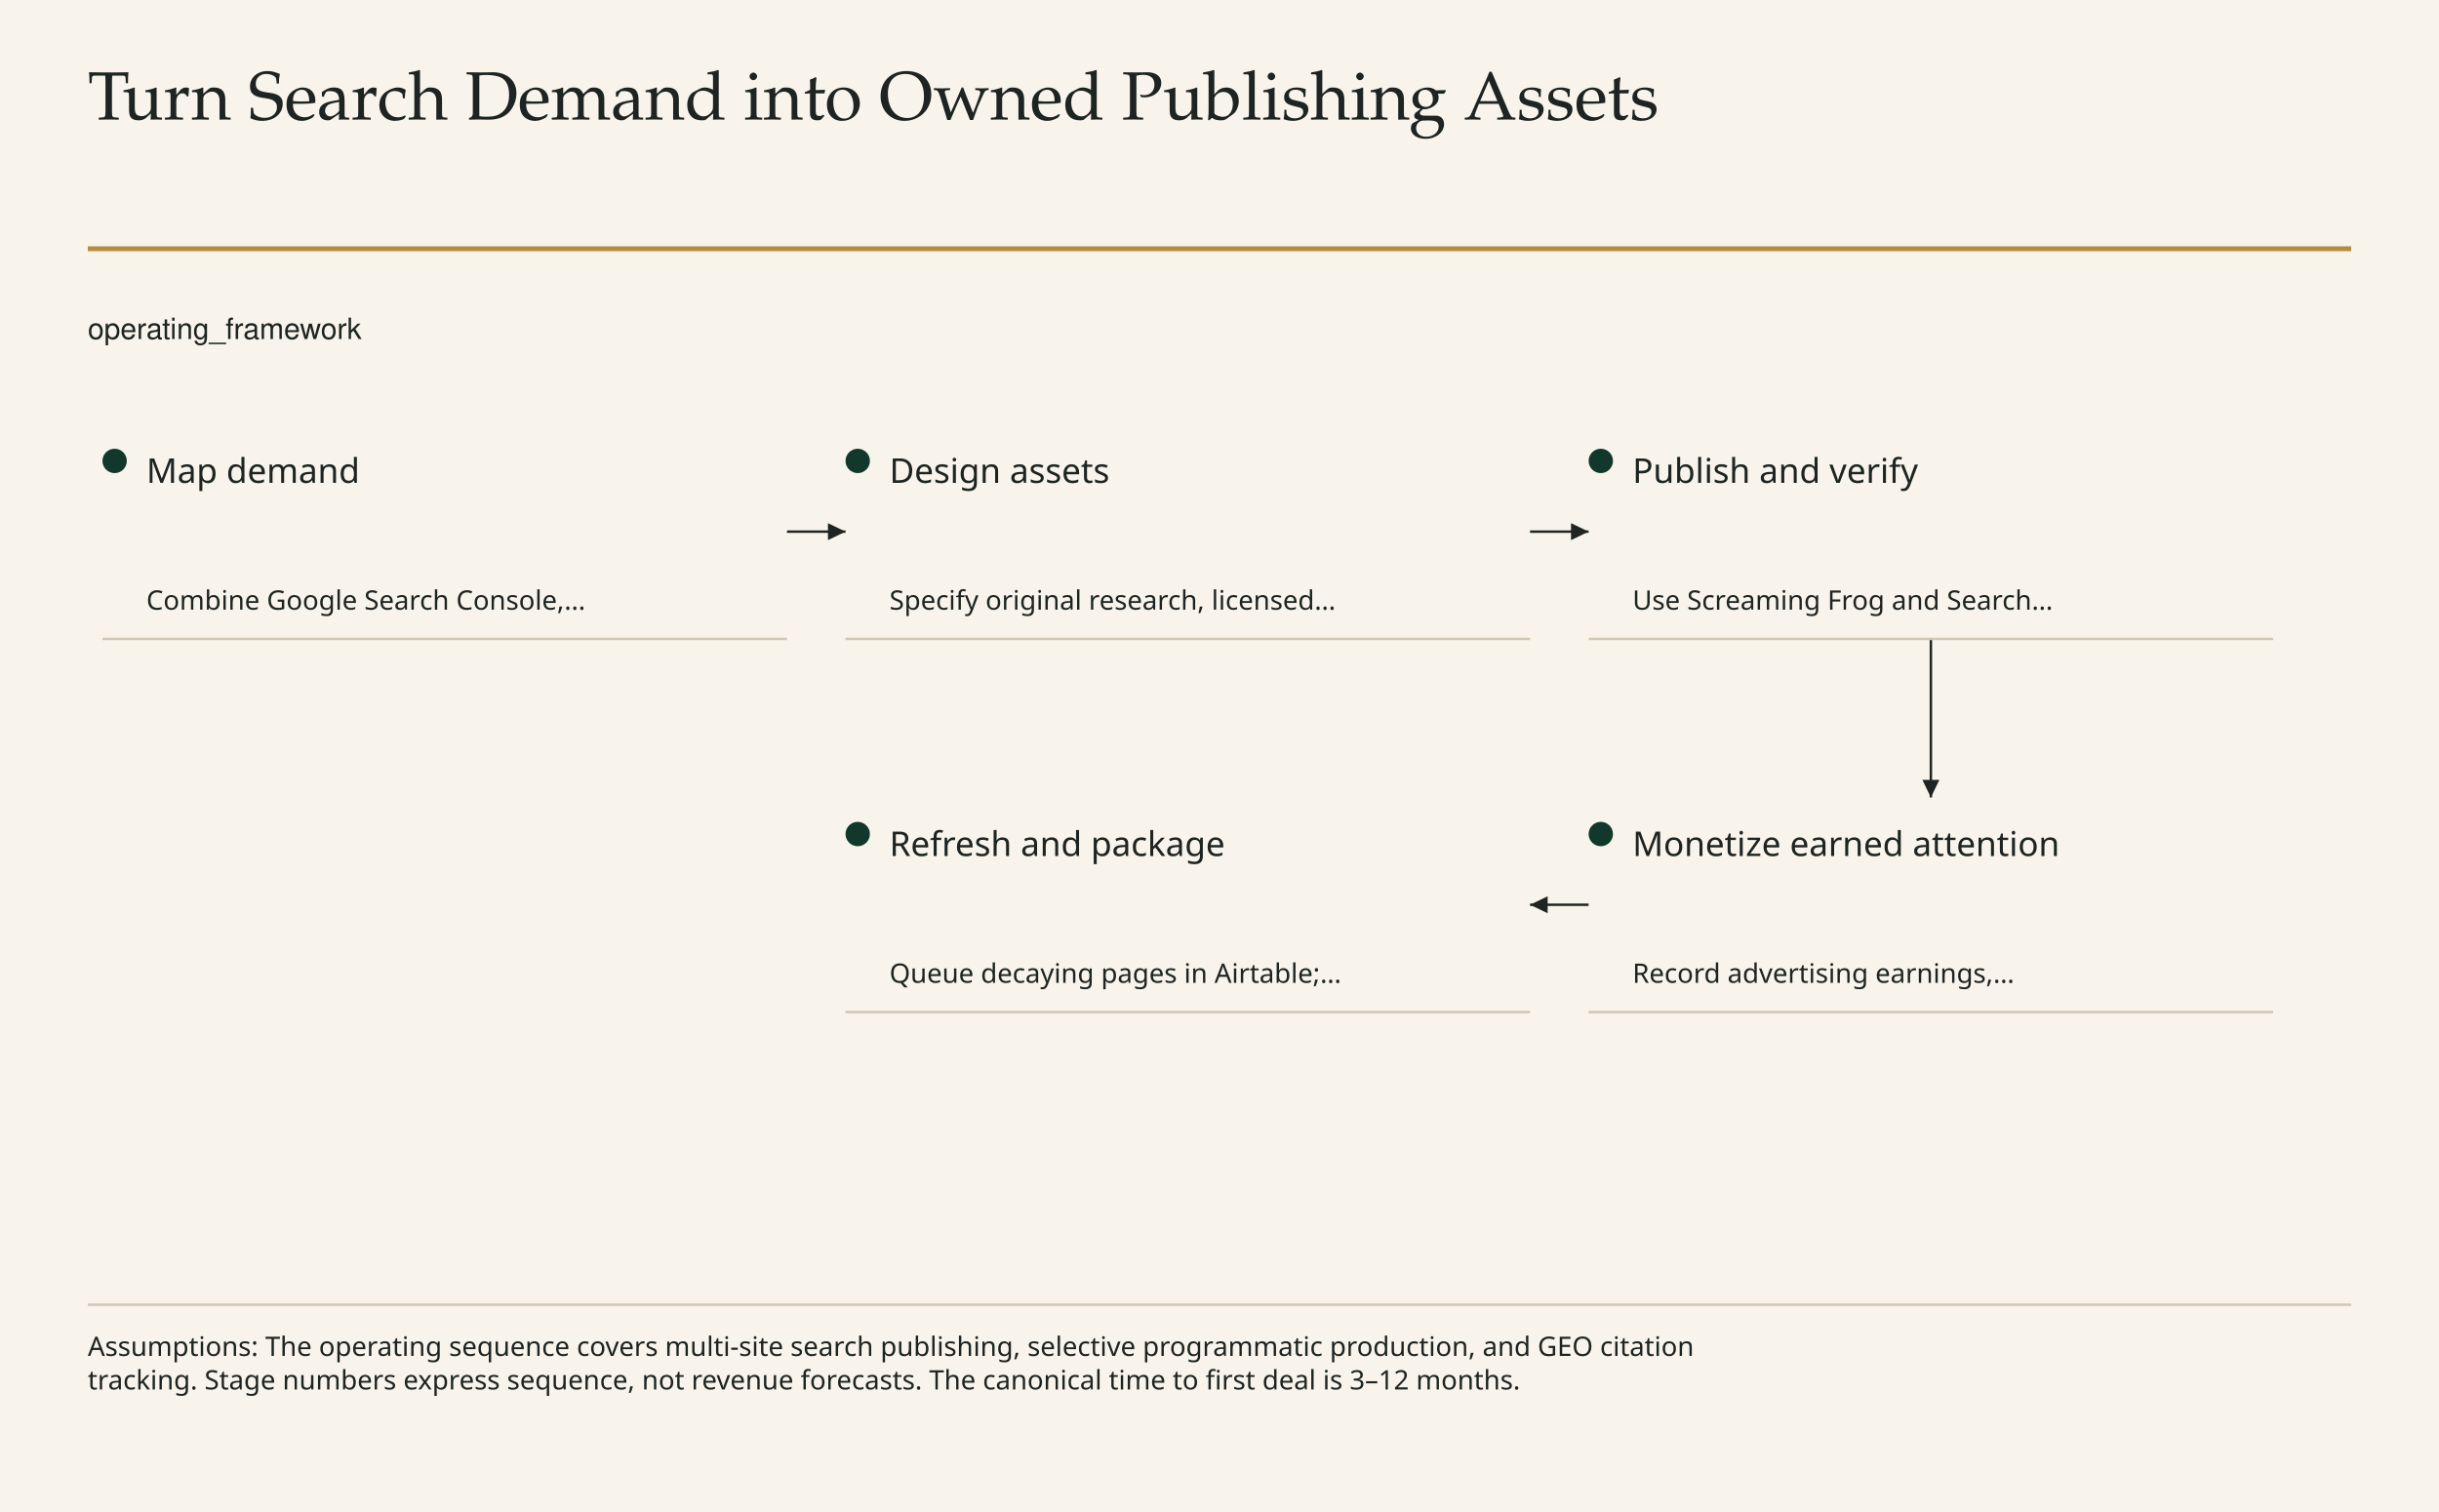
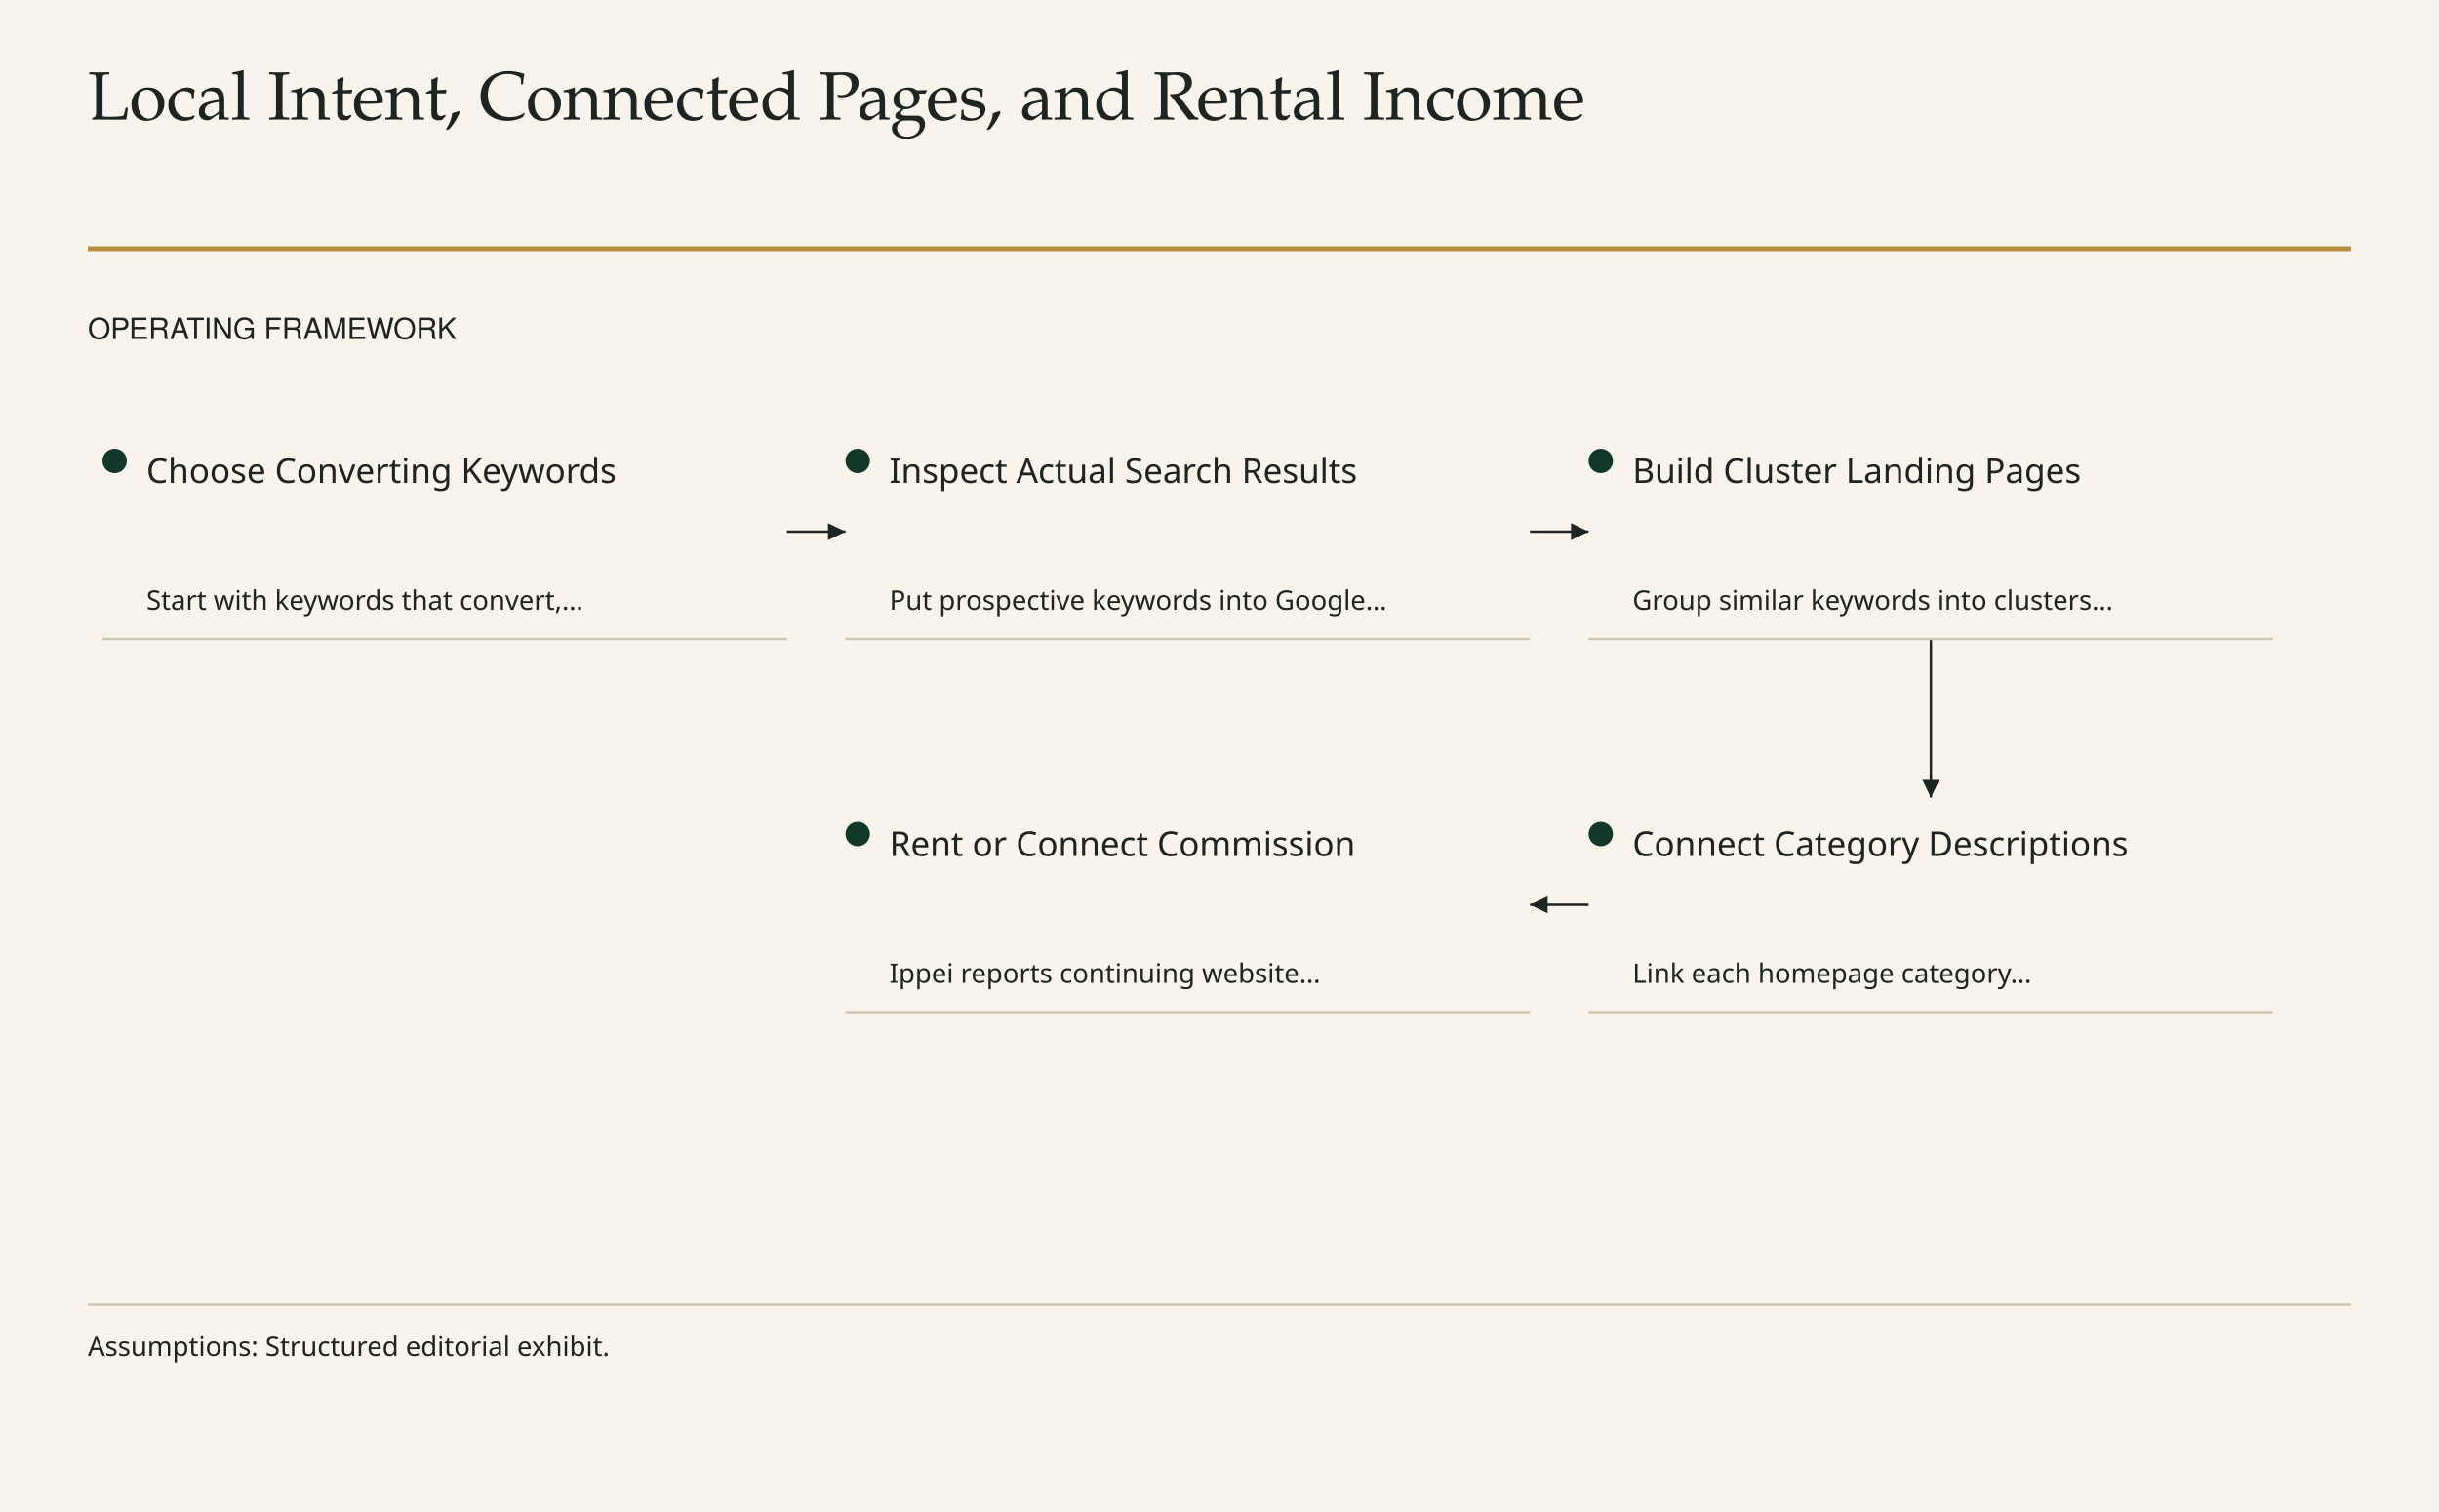
<svg xmlns="http://www.w3.org/2000/svg" viewBox="0 0 1000 620" role="img">
  <rect x="0" y="0" width="1000" height="620" fill="#F8F4EC" stroke="none" stroke-width="1" />
  <text x="36" y="49" font-family="Palatino, Georgia, serif" font-size="28" fill="#1D2421" text-anchor="start" style="font-variant-numeric:tabular-nums">
-     <tspan x="36" dy="0">Turn Search Demand into Owned Publishing Assets</tspan>
+     <tspan x="36" dy="0">Local Intent, Connected Pages, and Rental Income</tspan>
  </text>
  <line x1="36" y1="102" x2="964" y2="102" stroke="#B68D40" stroke-width="2" />
  <text x="36" y="139" font-family="Helvetica, sans-serif" font-size="12" fill="#1D2421" text-anchor="start" style="font-variant-numeric:tabular-nums">
-     <tspan x="36" dy="0">operating_framework</tspan>
+     <tspan x="36" dy="0">OPERATING FRAMEWORK</tspan>
  </text>
  <line x1="322.667" y1="218.0" x2="346.667" y2="218.0" stroke="#1D2421" stroke-width="1" />
  <polygon points="346.667,218.0 339.463,221.48 339.463,214.52" fill="#1D2421" stroke="none" stroke-width="1" />
  <line x1="627.333" y1="218.0" x2="651.333" y2="218.0" stroke="#1D2421" stroke-width="1" />
  <polygon points="651.333,218.0 644.13,221.48 644.13,214.52" fill="#1D2421" stroke="none" stroke-width="1" />
  <line x1="791.667" y1="262.0" x2="791.667" y2="327.0" stroke="#1D2421" stroke-width="1" />
  <polygon points="791.667,327.0 788.187,319.796 795.146,319.796" fill="#1D2421" stroke="none" stroke-width="1" />
  <line x1="651.333" y1="371.0" x2="627.333" y2="371.0" stroke="#1D2421" stroke-width="1" />
  <polygon points="627.333,371.0 634.537,367.52 634.537,374.48" fill="#1D2421" stroke="none" stroke-width="1" />
  <line x1="42.0" y1="262.0" x2="322.667" y2="262.0" stroke="#CFC6B4" stroke-width="1" />
  <circle cx="47.0" cy="189.0" r="5" fill="#11382B" stroke="none" stroke-width="1" />
  <text x="60.0" y="198.0" font-family="Optima, Calibri, sans-serif" font-size="14" fill="#1D2421" text-anchor="start" style="font-variant-numeric:tabular-nums">
-     <tspan x="60.0" dy="0">Map demand</tspan>
+     <tspan x="60.0" dy="0">Choose Converting Keywords</tspan>
  </text>
  <text x="60.0" y="250.0" font-family="Optima, Calibri, sans-serif" font-size="11" fill="#1D2421" text-anchor="start" style="font-variant-numeric:tabular-nums">
-     <tspan x="60.0" dy="0">Combine Google Search Console,…</tspan>
+     <tspan x="60.0" dy="0">Start with keywords that convert,…</tspan>
  </text>
  <line x1="346.667" y1="262.0" x2="627.333" y2="262.0" stroke="#CFC6B4" stroke-width="1" />
  <circle cx="351.667" cy="189.0" r="5" fill="#11382B" stroke="none" stroke-width="1" />
  <text x="364.667" y="198.0" font-family="Optima, Calibri, sans-serif" font-size="14" fill="#1D2421" text-anchor="start" style="font-variant-numeric:tabular-nums">
-     <tspan x="364.667" dy="0">Design assets</tspan>
+     <tspan x="364.667" dy="0">Inspect Actual Search Results</tspan>
  </text>
  <text x="364.667" y="250.0" font-family="Optima, Calibri, sans-serif" font-size="11" fill="#1D2421" text-anchor="start" style="font-variant-numeric:tabular-nums">
-     <tspan x="364.667" dy="0">Specify original research, licensed…</tspan>
+     <tspan x="364.667" dy="0">Put prospective keywords into Google…</tspan>
  </text>
  <line x1="651.333" y1="262.0" x2="932.0" y2="262.0" stroke="#CFC6B4" stroke-width="1" />
  <circle cx="656.333" cy="189.0" r="5" fill="#11382B" stroke="none" stroke-width="1" />
  <text x="669.333" y="198.0" font-family="Optima, Calibri, sans-serif" font-size="14" fill="#1D2421" text-anchor="start" style="font-variant-numeric:tabular-nums">
-     <tspan x="669.333" dy="0">Publish and verify</tspan>
+     <tspan x="669.333" dy="0">Build Cluster Landing Pages</tspan>
  </text>
  <text x="669.333" y="250.0" font-family="Optima, Calibri, sans-serif" font-size="11" fill="#1D2421" text-anchor="start" style="font-variant-numeric:tabular-nums">
-     <tspan x="669.333" dy="0">Use Screaming Frog and Search…</tspan>
+     <tspan x="669.333" dy="0">Group similar keywords into clusters…</tspan>
  </text>
  <line x1="651.333" y1="415.0" x2="932.0" y2="415.0" stroke="#CFC6B4" stroke-width="1" />
  <circle cx="656.333" cy="342.0" r="5" fill="#11382B" stroke="none" stroke-width="1" />
  <text x="669.333" y="351.0" font-family="Optima, Calibri, sans-serif" font-size="14" fill="#1D2421" text-anchor="start" style="font-variant-numeric:tabular-nums">
-     <tspan x="669.333" dy="0">Monetize earned attention</tspan>
+     <tspan x="669.333" dy="0">Connect Category Descriptions</tspan>
  </text>
  <text x="669.333" y="403.0" font-family="Optima, Calibri, sans-serif" font-size="11" fill="#1D2421" text-anchor="start" style="font-variant-numeric:tabular-nums">
-     <tspan x="669.333" dy="0">Record advertising earnings,…</tspan>
+     <tspan x="669.333" dy="0">Link each homepage category…</tspan>
  </text>
  <line x1="346.667" y1="415.0" x2="627.333" y2="415.0" stroke="#CFC6B4" stroke-width="1" />
  <circle cx="351.667" cy="342.0" r="5" fill="#11382B" stroke="none" stroke-width="1" />
  <text x="364.667" y="351.0" font-family="Optima, Calibri, sans-serif" font-size="14" fill="#1D2421" text-anchor="start" style="font-variant-numeric:tabular-nums">
-     <tspan x="364.667" dy="0">Refresh and package</tspan>
+     <tspan x="364.667" dy="0">Rent or Connect Commission</tspan>
  </text>
  <text x="364.667" y="403.0" font-family="Optima, Calibri, sans-serif" font-size="11" fill="#1D2421" text-anchor="start" style="font-variant-numeric:tabular-nums">
-     <tspan x="364.667" dy="0">Queue decaying pages in Airtable;…</tspan>
+     <tspan x="364.667" dy="0">Ippei reports continuing website…</tspan>
  </text>
  <line x1="36" y1="535" x2="964" y2="535" stroke="#CFC6B4" stroke-width="1" />
  <text x="36" y="556" font-family="Optima, Calibri, sans-serif" font-size="11" fill="#1D2421" text-anchor="start" style="font-variant-numeric:tabular-nums">
-     <tspan x="36" dy="0">Assumptions: The operating sequence covers multi-site search publishing, selective programmatic production, and GEO citation</tspan>
-     <tspan x="36" dy="13.75">tracking. Stage numbers express sequence, not revenue forecasts. The canonical time to first deal is 3–12 months.</tspan>
+     <tspan x="36" dy="0">Assumptions: Structured editorial exhibit.</tspan>
  </text>
  <text x="36" y="592" font-family="Optima, Calibri, sans-serif" font-size="10" fill="#1D2421" text-anchor="start" style="font-variant-numeric:tabular-nums">
    <tspan x="36" dy="0" />
  </text>
</svg>
